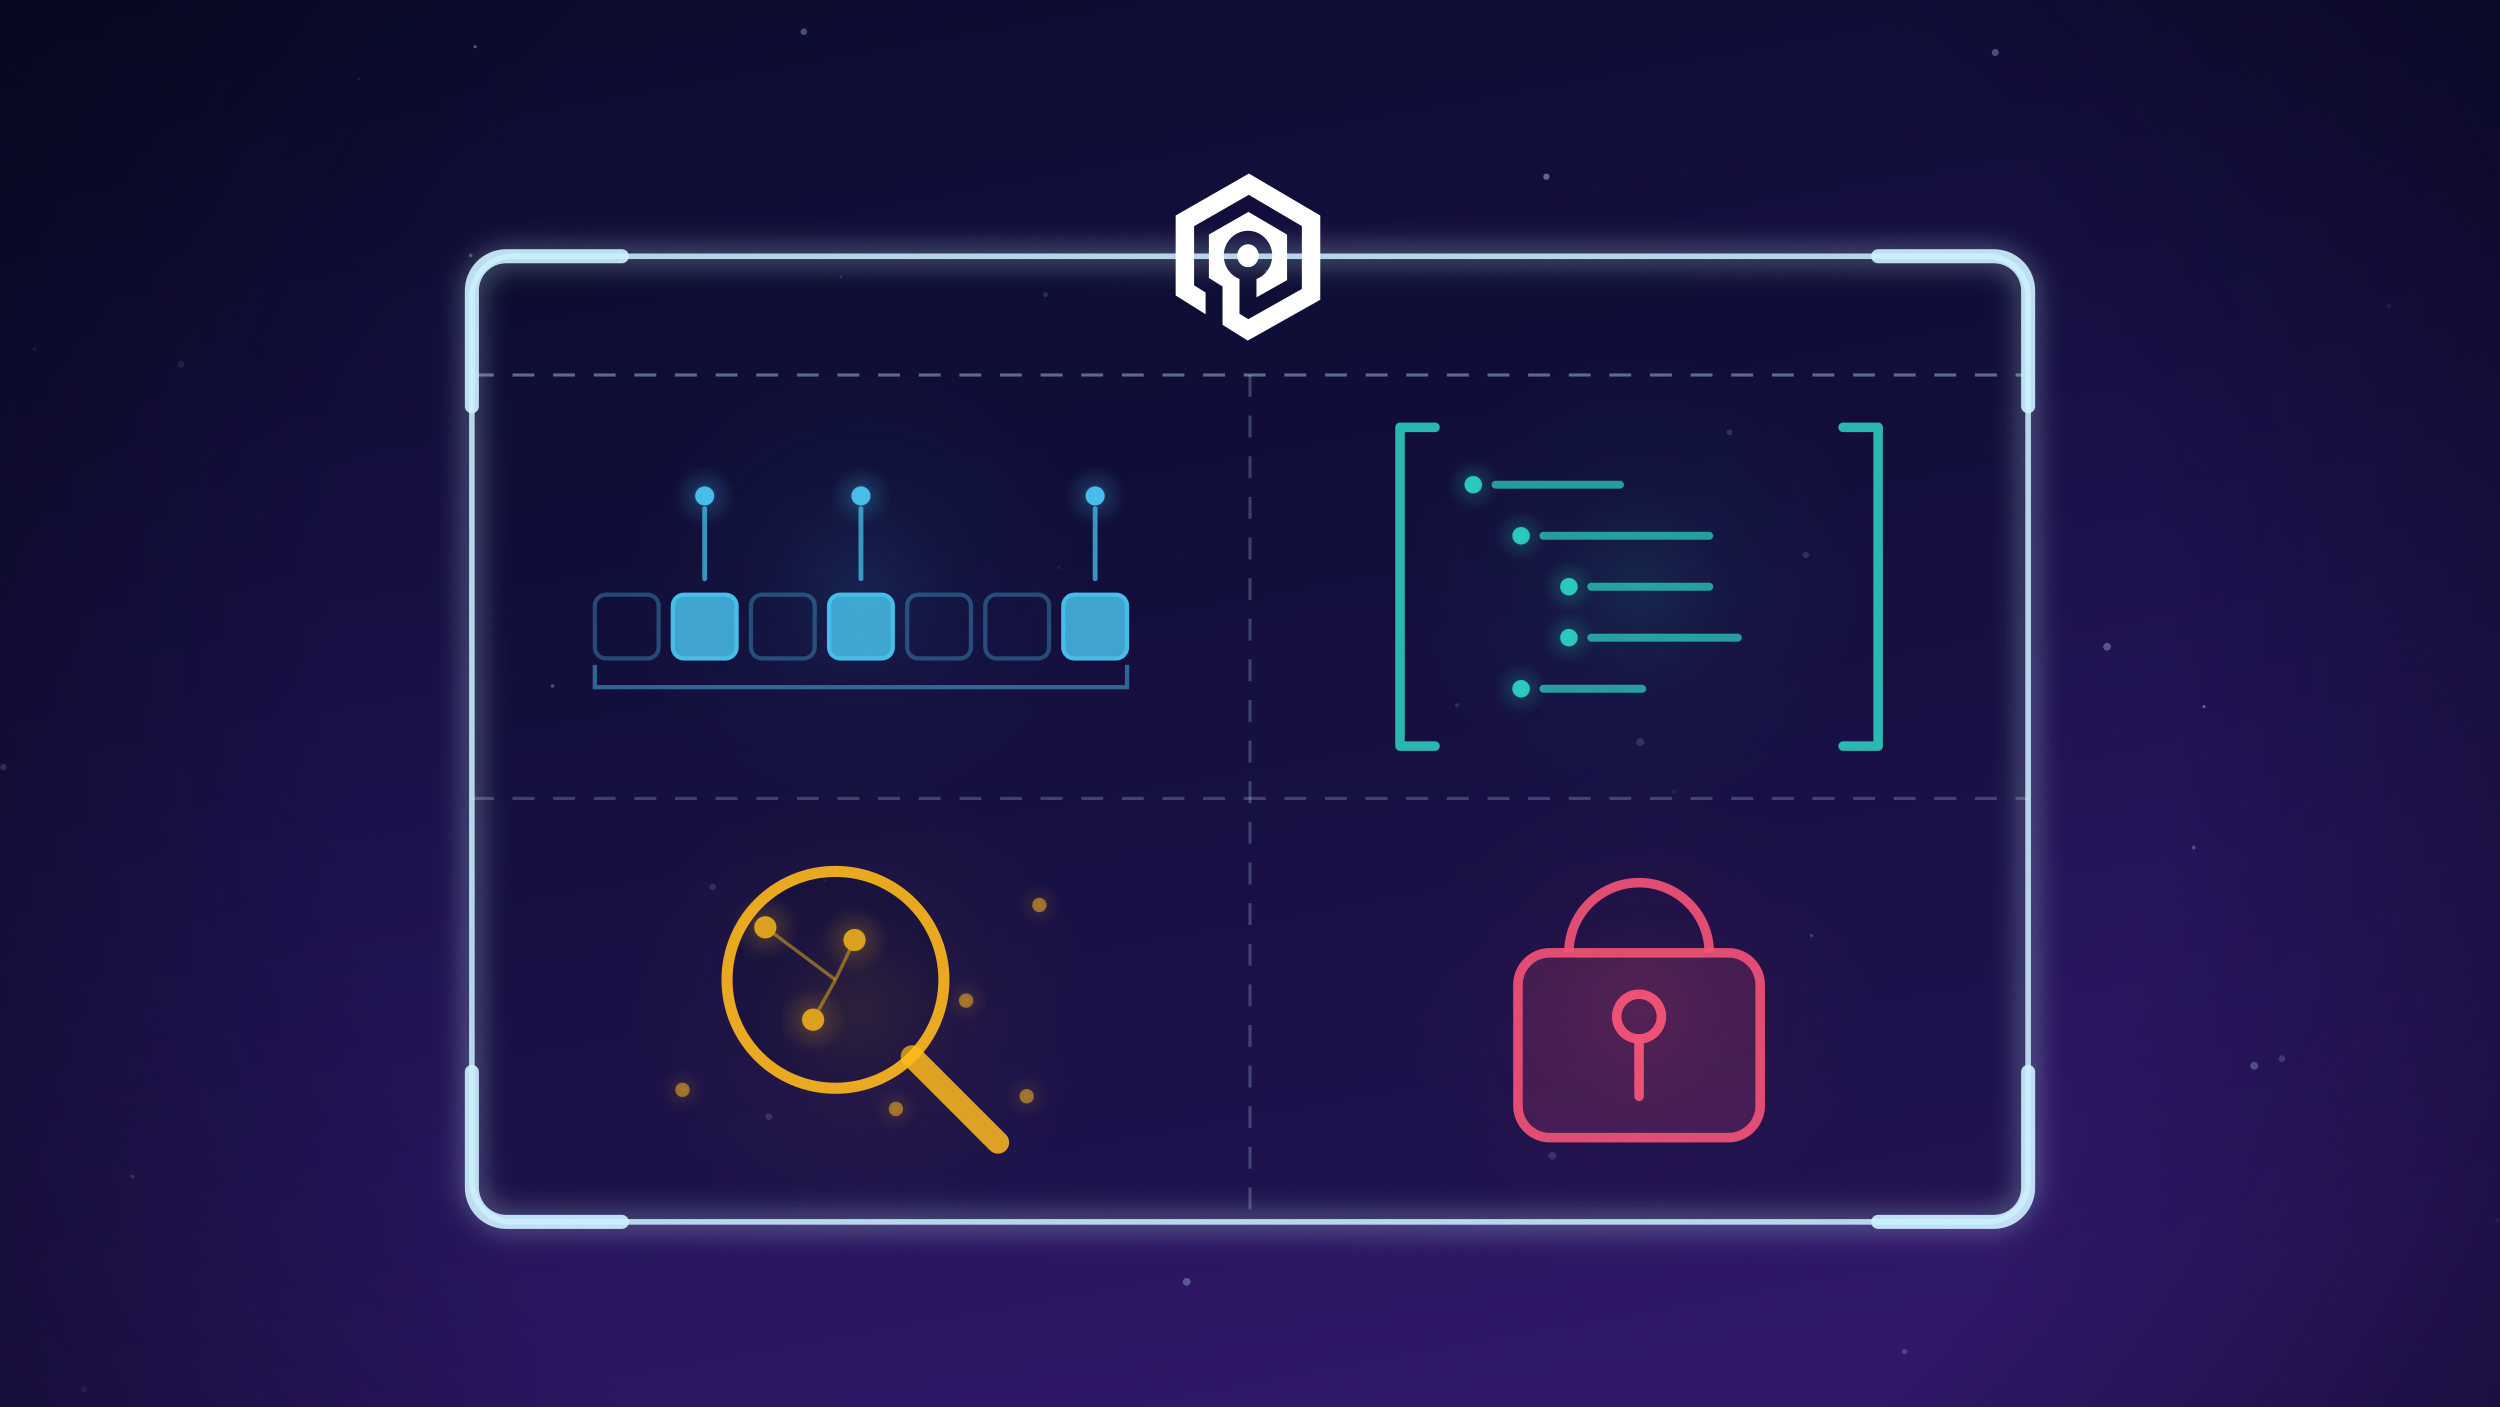
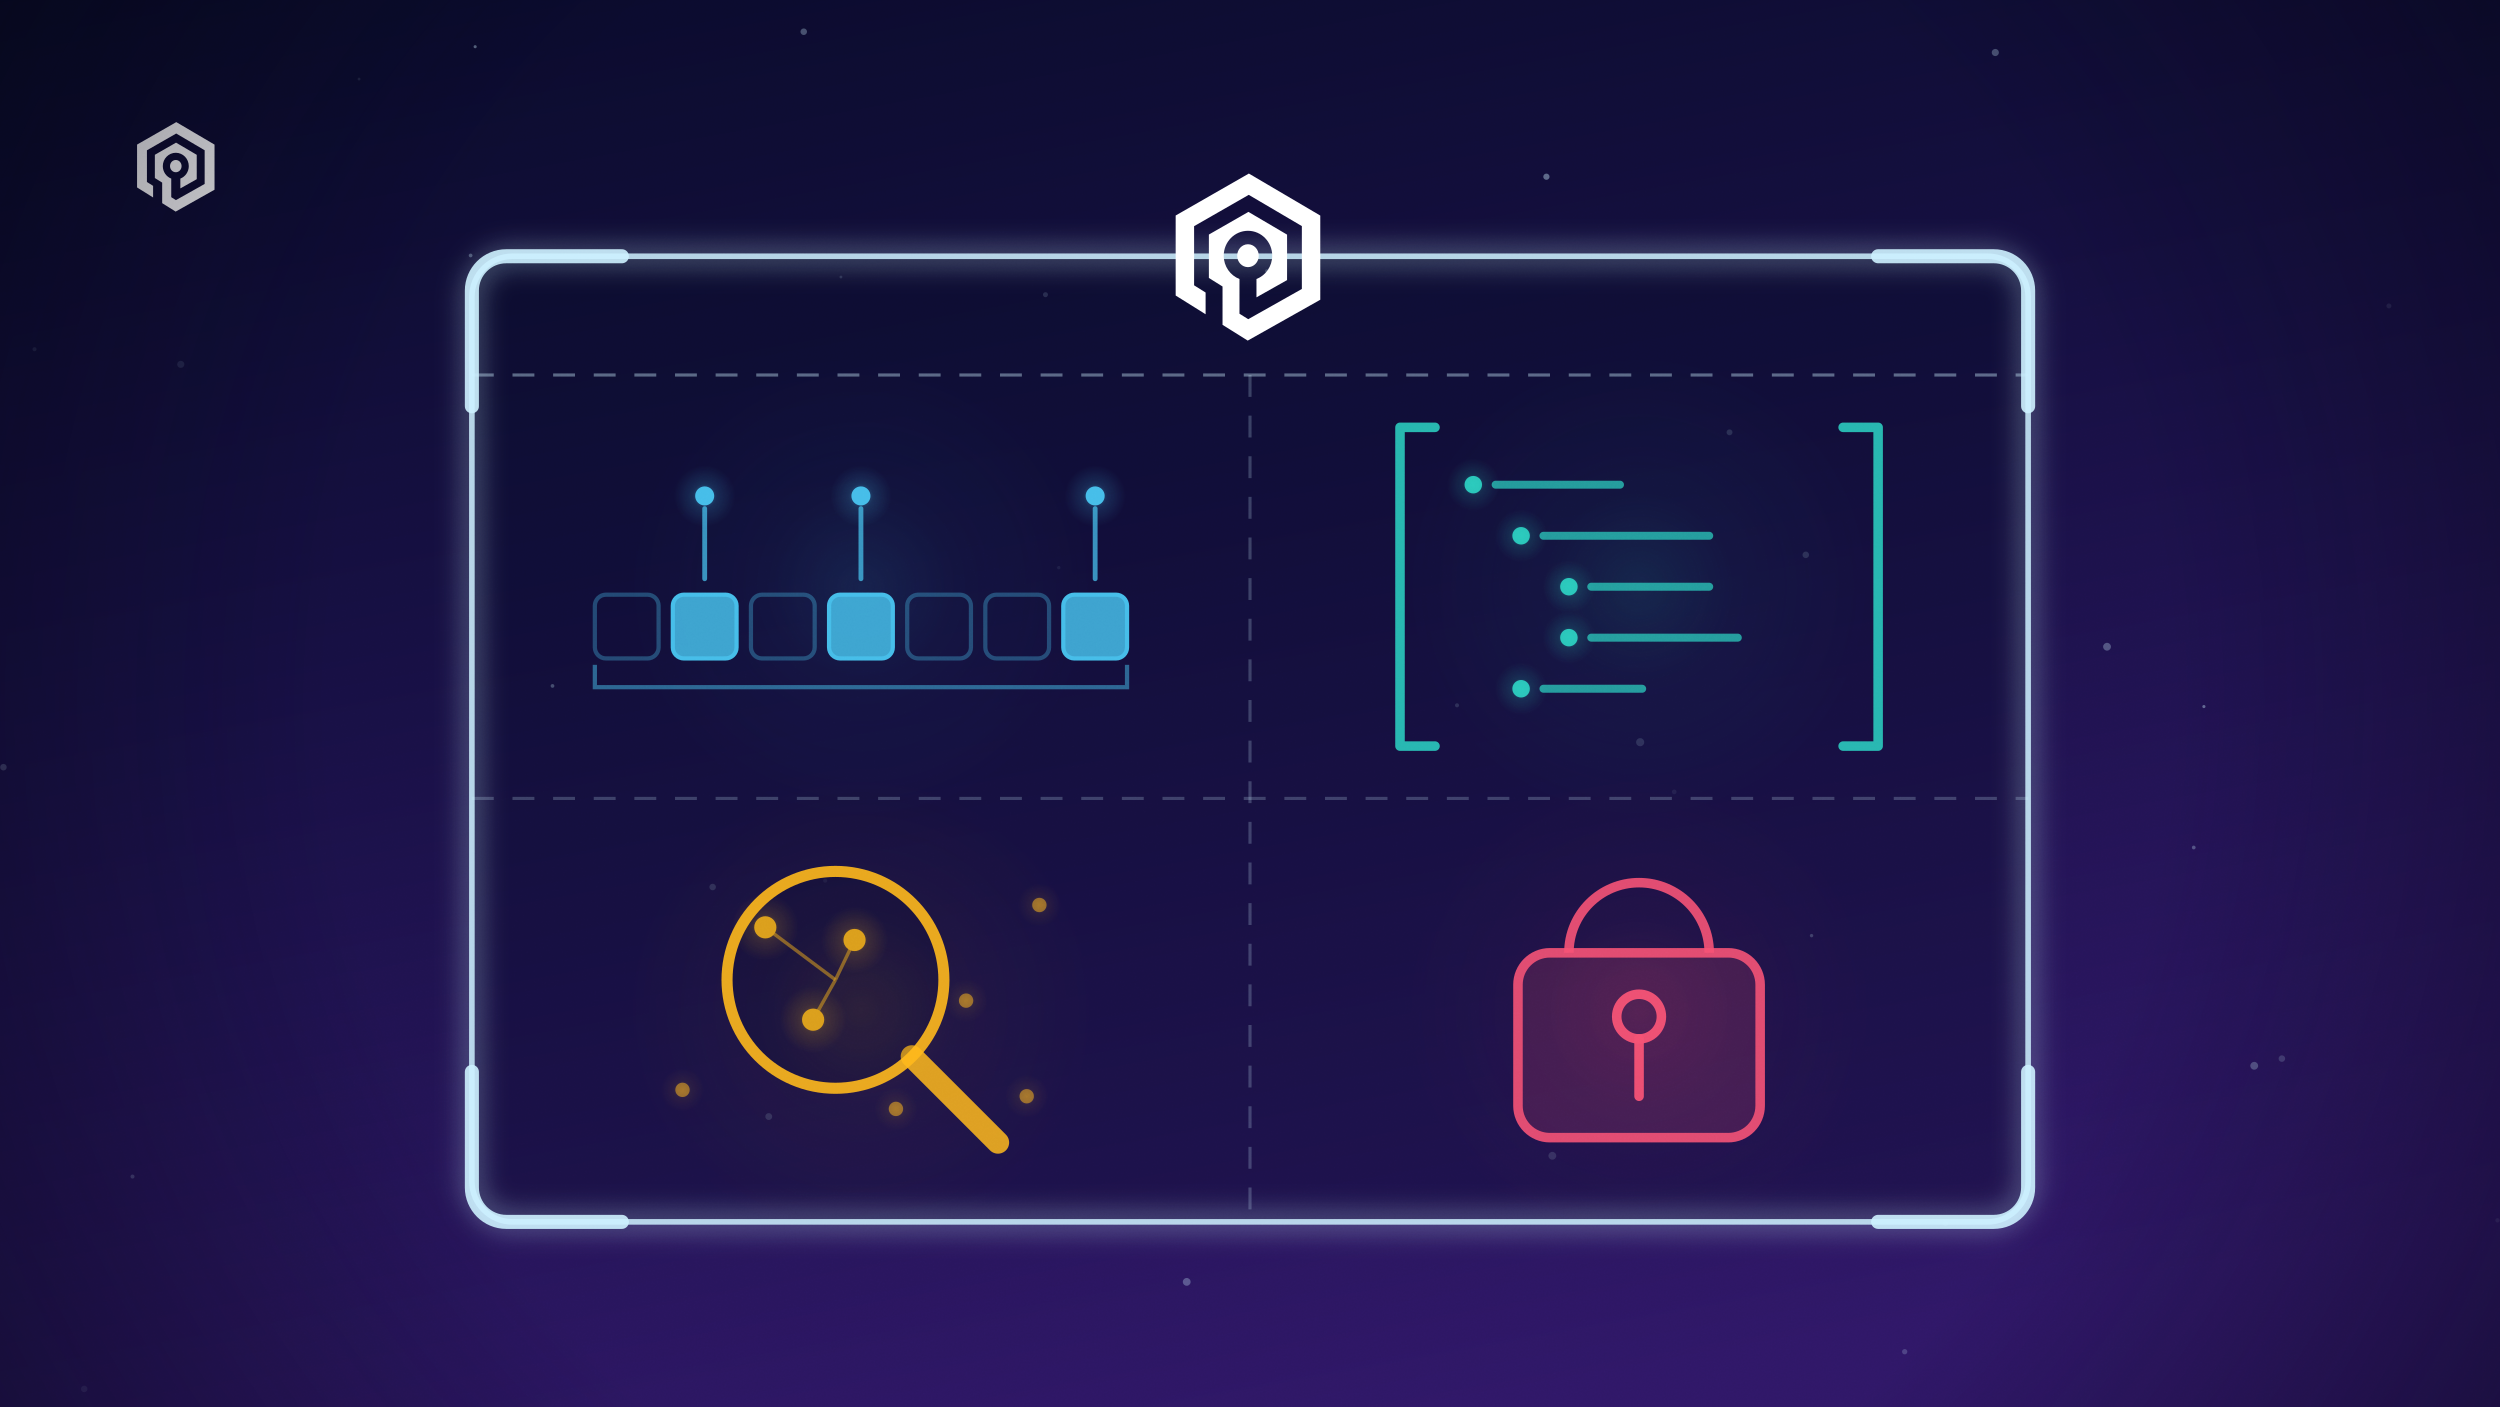
<svg xmlns="http://www.w3.org/2000/svg" width="1920" height="1080" viewBox="160 90 1600 900">
  <defs>
    <linearGradient id="sky" x1="0" y1="0" x2="0.32" y2="1">
      <stop offset="0" stop-color="#060A24" />
      <stop offset="0.48" stop-color="#171043" />
      <stop offset="1" stop-color="#301868" />
    </linearGradient>
    <radialGradient id="focus" gradientUnits="userSpaceOnUse" cx="960" cy="500" r="900">
      <stop offset="0" stop-color="#00A3E0" stop-opacity="0.42" />
      <stop offset="0.35" stop-color="#963CBD" stop-opacity="0.20" />
      <stop offset="1" stop-color="#963CBD" stop-opacity="0" />
    </radialGradient>
    <radialGradient id="vignette" gradientUnits="userSpaceOnUse" cx="960" cy="540" r="1180">
      <stop offset="0.5" stop-color="#03040F" stop-opacity="0" />
      <stop offset="1" stop-color="#03040F" stop-opacity="0.8" />
    </radialGradient>
    <radialGradient id="scrim">
      <stop offset="0" stop-color="#060A24" stop-opacity="0.72" />
      <stop offset="0.6" stop-color="#060A24" stop-opacity="0.45" />
      <stop offset="1" stop-color="#060A24" stop-opacity="0" />
    </radialGradient>
    <filter id="grain" x="0" y="0" width="100%" height="100%">
      <feTurbulence type="fractalNoise" baseFrequency="0.85" numOctaves="4" stitchTiles="stitch" />
      <feColorMatrix type="saturate" values="0" />
    </filter>
    <radialGradient id="h-cyan">
      <stop offset="0" stop-color="#46BDE9" stop-opacity="0.75" />
      <stop offset="0.4" stop-color="#46BDE9" stop-opacity="0.22" />
      <stop offset="1" stop-color="#46BDE9" stop-opacity="0" />
    </radialGradient>
    <radialGradient id="h-ice">
      <stop offset="0" stop-color="#CCF1FF" stop-opacity="0.75" />
      <stop offset="0.4" stop-color="#CCF1FF" stop-opacity="0.22" />
      <stop offset="1" stop-color="#CCF1FF" stop-opacity="0" />
    </radialGradient>
    <radialGradient id="h-mint">
      <stop offset="0" stop-color="#2CD5C4" stop-opacity="0.75" />
      <stop offset="0.4" stop-color="#2CD5C4" stop-opacity="0.22" />
      <stop offset="1" stop-color="#2CD5C4" stop-opacity="0" />
    </radialGradient>
    <radialGradient id="h-coral">
      <stop offset="0" stop-color="#F65275" stop-opacity="0.75" />
      <stop offset="0.4" stop-color="#F65275" stop-opacity="0.22" />
      <stop offset="1" stop-color="#F65275" stop-opacity="0" />
    </radialGradient>
    <radialGradient id="h-violet">
      <stop offset="0" stop-color="#963CBD" stop-opacity="0.75" />
      <stop offset="0.4" stop-color="#963CBD" stop-opacity="0.22" />
      <stop offset="1" stop-color="#963CBD" stop-opacity="0" />
    </radialGradient>
    <radialGradient id="h-gold">
      <stop offset="0" stop-color="#FFB81C" stop-opacity="0.75" />
      <stop offset="0.4" stop-color="#FFB81C" stop-opacity="0.22" />
      <stop offset="1" stop-color="#FFB81C" stop-opacity="0" />
    </radialGradient>
    <filter id="blur3" x="-70%" y="-70%" width="240%" height="240%">
      <feGaussianBlur stdDeviation="3" />
    </filter>
    <filter id="blur8" x="-70%" y="-70%" width="240%" height="240%">
      <feGaussianBlur stdDeviation="8" />
    </filter>
    <filter id="blur18" x="-70%" y="-70%" width="240%" height="240%">
      <feGaussianBlur stdDeviation="18" />
    </filter>
    <filter id="blur40" x="-70%" y="-70%" width="240%" height="240%">
      <feGaussianBlur stdDeviation="40" />
    </filter>
  </defs>
  <rect width="1920" height="1080" fill="url(#sky)" />
  <g>
    <circle cx="1122.4" cy="1057.6" r="1.9" fill="#CCF1FF" opacity="0.3" />
    <circle cx="109.7" cy="501.5" r="2" fill="#CCF1FF" opacity="0.3" />
    <circle cx="1916.3" cy="268.6" r="2.1" fill="#CCF1FF" opacity="0.2" />
    <circle cx="616.1" cy="657.7" r="2.1" fill="#CCF1FF" opacity="0.2" />
    <circle cx="1153.5" cy="829.7" r="2.5" fill="#CCF1FF" opacity="0.2" />
    <circle cx="389.8" cy="140.6" r="0.9" fill="#CCF1FF" opacity="0.1" />
    <circle cx="275.7" cy="323.2" r="2.3" fill="#CCF1FF" opacity="0.1" />
    <circle cx="515" cy="254.7" r="1.1" fill="#CCF1FF" opacity="0.3" />
    <circle cx="698.2" cy="267.3" r="0.9" fill="#CCF1FF" opacity="0.2" />
    <circle cx="182.1" cy="313.5" r="1.3" fill="#CCF1FF" opacity="0.1" />
    <circle cx="1602.7" cy="772.1" r="2.5" fill="#CCF1FF" opacity="0.3" />
    <circle cx="162.2" cy="581" r="2.1" fill="#CCF1FF" opacity="0.2" />
    <circle cx="970.8" cy="263.5" r="1.2" fill="#CCF1FF" opacity="0.3" />
    <circle cx="1508.5" cy="503.9" r="2.5" fill="#CCF1FF" opacity="0.3" />
    <circle cx="75.2" cy="264.9" r="0.9" fill="#CCF1FF" opacity="0.2" />
    <circle cx="1437" cy="123.6" r="2.3" fill="#CCF1FF" opacity="0.3" />
    <circle cx="655.7" cy="22.7" r="1.7" fill="#CCF1FF" opacity="0.3" />
    <circle cx="1919.2" cy="685.1" r="1.3" fill="#CCF1FF" opacity="0.2" />
    <circle cx="1092.5" cy="541.4" r="1.3" fill="#CCF1FF" opacity="0.2" />
    <circle cx="161.1" cy="21.2" r="1.5" fill="#CCF1FF" opacity="0.1" />
    <circle cx="1209.7" cy="565" r="2.6" fill="#CCF1FF" opacity="0.2" />
    <circle cx="1758.4" cy="871" r="1.4" fill="#CCF1FF" opacity="0.1" />
    <circle cx="128.7" cy="37.2" r="2.4" fill="#CCF1FF" opacity="0.3" />
    <circle cx="1231.5" cy="596.8" r="1.5" fill="#CCF1FF" opacity="0.1" />
    <circle cx="652" cy="804.6" r="2.2" fill="#CCF1FF" opacity="0.2" />
    <circle cx="1266.9" cy="366.7" r="1.9" fill="#CCF1FF" opacity="0.2" />
    <circle cx="1688.9" cy="285.8" r="1.6" fill="#CCF1FF" opacity="0.1" />
    <circle cx="348.4" cy="43" r="2.4" fill="#CCF1FF" opacity="0.2" />
    <circle cx="513.6" cy="529" r="1.2" fill="#CCF1FF" opacity="0.4" />
    <circle cx="1315.7" cy="445.1" r="2.1" fill="#CCF1FF" opacity="0.2" />
    <circle cx="1375.1" cy="1006.6" r="1.6" fill="#CCF1FF" opacity="0.1" />
    <circle cx="1788.9" cy="510.1" r="2.6" fill="#CCF1FF" opacity="0.2" />
    <circle cx="688.1" cy="653.6" r="1.3" fill="#CCF1FF" opacity="0.1" />
    <circle cx="1149.7" cy="203.1" r="2" fill="#CCF1FF" opacity="0.4" />
    <circle cx="464.1" cy="119.9" r="1" fill="#CCF1FF" opacity="0.4" />
    <circle cx="1620.4" cy="767.5" r="2.1" fill="#CCF1FF" opacity="0.2" />
    <circle cx="1339.5" cy="16.3" r="1.7" fill="#CCF1FF" opacity="0.1" />
    <circle cx="1872.6" cy="565.2" r="2" fill="#CCF1FF" opacity="0.2" />
    <circle cx="674.4" cy="110.3" r="2.1" fill="#CCF1FF" opacity="0.3" />
    <circle cx="919.5" cy="910.4" r="2.5" fill="#CCF1FF" opacity="0.3" />
    <circle cx="1319.4" cy="688.8" r="1.1" fill="#CCF1FF" opacity="0.3" />
    <circle cx="1545.6" cy="71.6" r="0.8" fill="#CCF1FF" opacity="0.3" />
    <circle cx="213.9" cy="978.9" r="2.1" fill="#CCF1FF" opacity="0.1" />
    <circle cx="461.2" cy="253.5" r="1.2" fill="#CCF1FF" opacity="0.3" />
    <circle cx="1398.5" cy="71.6" r="1.4" fill="#CCF1FF" opacity="0.4" />
    <circle cx="1405.1" cy="872.8" r="1.8" fill="#CCF1FF" opacity="0.3" />
    <circle cx="244.8" cy="843" r="1.3" fill="#CCF1FF" opacity="0.2" />
    <circle cx="1564" cy="632.4" r="1.2" fill="#CCF1FF" opacity="0.3" />
    <circle cx="108.3" cy="336.6" r="2.2" fill="#CCF1FF" opacity="0.4" />
    <circle cx="829.1" cy="278.6" r="1.6" fill="#CCF1FF" opacity="0.2" />
    <circle cx="51.9" cy="553.4" r="1.9" fill="#CCF1FF" opacity="0.3" />
    <circle cx="1379" cy="955.1" r="1.7" fill="#CCF1FF" opacity="0.2" />
    <circle cx="435.1" cy="58" r="1.4" fill="#CCF1FF" opacity="0.2" />
    <circle cx="837.6" cy="453.3" r="1.1" fill="#CCF1FF" opacity="0.1" />
    <circle cx="1570.5" cy="542.2" r="1" fill="#CCF1FF" opacity="0.4" />
  </g>
  <circle cx="711" cy="465.5" r="150" fill="url(#h-cyan)" opacity="0.22" />
  <circle cx="1209" cy="465.5" r="150" fill="url(#h-mint)" opacity="0.22" />
  <circle cx="711" cy="736.5" r="150" fill="url(#h-gold)" opacity="0.22" />
  <circle cx="1209" cy="736.5" r="150" fill="url(#h-coral)" opacity="0.22" />
  <rect x="462" y="254" width="996" height="618" rx="26" fill="#060A24" fill-opacity="0.3" />
  <g>
    <rect x="540.7" y="470.6" width="40.8" height="40.8" rx="7.1" fill="#46BDE9" fill-opacity="0" stroke="#46BDE9" stroke-width="2.7" opacity="0.34" />
    <rect x="590.6" y="470.6" width="40.8" height="40.8" rx="7.1" fill="#46BDE9" fill-opacity="0.85" stroke="#46BDE9" stroke-width="2.7" opacity="1" />
    <rect x="640.6" y="470.6" width="40.8" height="40.8" rx="7.1" fill="#46BDE9" fill-opacity="0" stroke="#46BDE9" stroke-width="2.7" opacity="0.34" />
    <rect x="690.6" y="470.6" width="40.8" height="40.8" rx="7.1" fill="#46BDE9" fill-opacity="0.85" stroke="#46BDE9" stroke-width="2.7" opacity="1" />
    <rect x="740.6" y="470.6" width="40.8" height="40.8" rx="7.1" fill="#46BDE9" fill-opacity="0" stroke="#46BDE9" stroke-width="2.7" opacity="0.34" />
    <rect x="790.6" y="470.6" width="40.8" height="40.8" rx="7.1" fill="#46BDE9" fill-opacity="0" stroke="#46BDE9" stroke-width="2.7" opacity="0.34" />
    <rect x="840.5" y="470.6" width="40.8" height="40.8" rx="7.1" fill="#46BDE9" fill-opacity="0.85" stroke="#46BDE9" stroke-width="2.7" opacity="1" />
    <line x1="611" y1="415.5" x2="611" y2="460.4" stroke="#46BDE9" stroke-width="3.1" stroke-linecap="round" opacity="0.75" />
    <circle cx="611" cy="407.4" r="19.6" fill="url(#h-cyan)" opacity="0.7" />
    <circle cx="611" cy="407.4" r="6.1" fill="#46BDE9" opacity="1" />
    <line x1="711" y1="415.5" x2="711" y2="460.4" stroke="#46BDE9" stroke-width="3.1" stroke-linecap="round" opacity="0.75" />
    <circle cx="711" cy="407.4" r="19.6" fill="url(#h-cyan)" opacity="0.7" />
    <circle cx="711" cy="407.4" r="6.1" fill="#46BDE9" opacity="1" />
    <line x1="860.9" y1="415.5" x2="860.9" y2="460.4" stroke="#46BDE9" stroke-width="3.1" stroke-linecap="round" opacity="0.75" />
    <circle cx="860.9" cy="407.4" r="19.6" fill="url(#h-cyan)" opacity="0.7" />
    <circle cx="860.9" cy="407.4" r="6.1" fill="#46BDE9" opacity="1" />
    <path d="M 540.7 515.5 L 540.7 529.8 L 881.3 529.8 L 881.3 515.5" fill="none" stroke="#46BDE9" stroke-width="2.7" opacity="0.5" />
    <path d="M 1078.4 363.5 L 1056 363.5 L 1056 567.5 L 1078.4 567.5" fill="none" stroke="#2CD5C4" stroke-width="6.1" stroke-linecap="round" stroke-linejoin="round" opacity="0.85" />
    <path d="M 1339.6 363.5 L 1362 363.5 L 1362 567.5 L 1339.6 567.5" fill="none" stroke="#2CD5C4" stroke-width="6.1" stroke-linecap="round" stroke-linejoin="round" opacity="0.85" />
    <line x1="1117.2" y1="400.2" x2="1196.8" y2="400.2" stroke="#2CD5C4" stroke-width="5.1" stroke-linecap="round" opacity="0.7" />
    <circle cx="1102.9" cy="400.2" r="16.8" fill="url(#h-mint)" opacity="0.6" />
    <circle cx="1102.9" cy="400.2" r="5.6" fill="#2CD5C4" opacity="0.9" />
    <line x1="1147.8" y1="432.9" x2="1253.9" y2="432.9" stroke="#2CD5C4" stroke-width="5.1" stroke-linecap="round" opacity="0.7" />
    <circle cx="1133.5" cy="432.9" r="16.8" fill="url(#h-mint)" opacity="0.6" />
    <circle cx="1133.5" cy="432.9" r="5.6" fill="#2CD5C4" opacity="0.9" />
    <line x1="1178.4" y1="465.5" x2="1253.9" y2="465.5" stroke="#2CD5C4" stroke-width="5.1" stroke-linecap="round" opacity="0.7" />
    <circle cx="1164.1" cy="465.5" r="16.8" fill="url(#h-mint)" opacity="0.6" />
    <circle cx="1164.1" cy="465.5" r="5.6" fill="#2CD5C4" opacity="0.9" />
    <line x1="1178.4" y1="498.1" x2="1272.2" y2="498.1" stroke="#2CD5C4" stroke-width="5.1" stroke-linecap="round" opacity="0.7" />
    <circle cx="1164.1" cy="498.1" r="16.8" fill="url(#h-mint)" opacity="0.6" />
    <circle cx="1164.1" cy="498.1" r="5.6" fill="#2CD5C4" opacity="0.9" />
    <line x1="1147.8" y1="530.8" x2="1211" y2="530.8" stroke="#2CD5C4" stroke-width="5.1" stroke-linecap="round" opacity="0.7" />
    <circle cx="1133.5" cy="530.8" r="16.8" fill="url(#h-mint)" opacity="0.6" />
    <circle cx="1133.5" cy="530.8" r="5.6" fill="#2CD5C4" opacity="0.9" />
    <circle cx="596.8" cy="787.5" r="13.8" fill="url(#h-gold)" opacity="0.3" />
    <circle cx="596.8" cy="787.5" r="4.6" fill="#FFB81C" opacity="0.5" />
    <line x1="694.7" y1="717.1" x2="649.8" y2="683.5" stroke="#FFB81C" stroke-width="2.2" opacity="0.55" />
    <circle cx="649.8" cy="683.5" r="21.4" fill="url(#h-gold)" opacity="0.7" />
    <circle cx="649.8" cy="683.5" r="7.1" fill="#FFB81C" opacity="1" />
    <line x1="694.7" y1="717.1" x2="680.4" y2="742.6" stroke="#FFB81C" stroke-width="2.2" opacity="0.55" />
    <circle cx="680.4" cy="742.6" r="21.4" fill="url(#h-gold)" opacity="0.7" />
    <circle cx="680.4" cy="742.6" r="7.1" fill="#FFB81C" opacity="1" />
    <line x1="694.7" y1="717.1" x2="706.9" y2="691.6" stroke="#FFB81C" stroke-width="2.2" opacity="0.55" />
    <circle cx="706.9" cy="691.6" r="21.4" fill="url(#h-gold)" opacity="0.7" />
    <circle cx="706.9" cy="691.6" r="7.1" fill="#FFB81C" opacity="1" />
    <circle cx="733.4" cy="799.7" r="13.8" fill="url(#h-gold)" opacity="0.3" />
    <circle cx="733.4" cy="799.7" r="4.6" fill="#FFB81C" opacity="0.5" />
    <circle cx="778.3" cy="730.4" r="13.8" fill="url(#h-gold)" opacity="0.3" />
    <circle cx="778.3" cy="730.4" r="4.6" fill="#FFB81C" opacity="0.5" />
    <circle cx="817.1" cy="791.6" r="13.8" fill="url(#h-gold)" opacity="0.3" />
    <circle cx="817.1" cy="791.6" r="4.6" fill="#FFB81C" opacity="0.5" />
    <circle cx="825.2" cy="669.2" r="13.8" fill="url(#h-gold)" opacity="0.3" />
    <circle cx="825.2" cy="669.2" r="4.6" fill="#FFB81C" opacity="0.5" />
    <line x1="743.6" y1="766.1" x2="798.7" y2="821.2" stroke="#FFB81C" stroke-width="14.3" stroke-linecap="round" opacity="0.85" />
    <circle cx="694.7" cy="717.1" r="69.4" fill="#060A24" fill-opacity="0.16" stroke="#FFB81C" stroke-width="7.1" opacity="0.9" />
    <path d="M 1164.1 699.8 A 44.9 44.9 0 0 1 1253.9 699.8" fill="none" stroke="#F65275" stroke-width="6.1" opacity="0.9" />
    <rect x="1131.5" y="699.8" width="155" height="118.3" rx="20.4" fill="#F65275" fill-opacity="0.18" stroke="#F65275" stroke-width="6.1" opacity="0.9" />
    <circle cx="1209" cy="740.6" r="14.3" fill="none" stroke="#F65275" stroke-width="6.1" opacity="0.95" />
    <line x1="1209" y1="754.9" x2="1209" y2="791.6" stroke="#F65275" stroke-width="6.1" stroke-linecap="round" opacity="0.95" />
  </g>
  <rect x="462" y="254" width="996" height="618" rx="26" fill="none" stroke="#CCF1FF" stroke-width="14" opacity="0.28" filter="url(#blur8)" />
  <rect x="462" y="254" width="996" height="618" rx="26" fill="none" stroke="#CCF1FF" stroke-width="3.6" opacity="0.85" />
  <line x1="462" y1="330" x2="1458" y2="330" stroke="#CCF1FF" stroke-width="2" stroke-dasharray="14 12" opacity="0.4" />
  <line x1="960" y1="330" x2="960" y2="872" stroke="#CCF1FF" stroke-width="2" stroke-dasharray="14 12" opacity="0.22" />
  <line x1="462" y1="601" x2="1458" y2="601" stroke="#CCF1FF" stroke-width="2" stroke-dasharray="14 12" opacity="0.22" />
  <g>
    <path d="M 558 254 L 484 254 A 22 22 0 0 0 462 276 L 462 350" fill="none" stroke="#CCF1FF" stroke-width="9" stroke-linecap="round" opacity="0.9" />
    <path d="M 1362 254 L 1436 254 A 22 22 0 0 1 1458 276 L 1458 350" fill="none" stroke="#CCF1FF" stroke-width="9" stroke-linecap="round" opacity="0.9" />
    <path d="M 558 872 L 484 872 A 22 22 0 0 1 462 850 L 462 776" fill="none" stroke="#CCF1FF" stroke-width="9" stroke-linecap="round" opacity="0.9" />
    <path d="M 1362 872 L 1436 872 A 22 22 0 0 0 1458 850 L 1458 776" fill="none" stroke="#CCF1FF" stroke-width="9" stroke-linecap="round" opacity="0.9" />
  </g>
  <g>
    <g transform="translate(910.9 198) scale(1.5342)">
      <path d="M 13.482 60.695 L 0.998 52.884 L 0.998 19.503 L 31.528 2.001 L 61.318 19.532 L 61.318 54.645 L 31.055 71.689 L 20.548 65.116 L 20.548 51.041 L 20.548 49.12 L 14.852 45.556 L 14.852 27.453 L 31.346 17.997 L 47.464 27.482 L 47.464 46.451 L 34.703 53.638 L 34.703 45.999 C 38.529 44.526 41.274 40.739 41.274 36.27 C 41.274 30.511 36.713 25.884 31.158 25.884 C 25.603 25.884 21.042 30.511 21.042 36.27 C 21.042 40.739 23.787 44.526 27.612 45.999 L 27.612 60.474 L 31.261 62.756 L 53.635 50.155 L 53.635 23.925 L 31.477 10.885 L 8.681 23.954 L 8.681 48.629 L 13.482 51.633 L 13.482 60.695 Z M 31.158 31.498 C 33.672 31.498 35.66 33.664 35.66 36.27 C 35.66 38.877 33.672 41.043 31.158 41.043 C 28.644 41.043 26.656 38.877 26.656 36.27 C 26.656 33.664 28.644 31.498 31.158 31.498 Z" fill="#FFFFFF" fill-rule="evenodd" />
    </g>
  </g>
+   <g opacity="0.92">
+     <g transform="translate(246.9 166.5) scale(0.8219)">
+       <path d="M 13.482 60.695 L 0.998 52.884 L 0.998 19.503 L 31.528 2.001 L 61.318 19.532 L 61.318 54.645 L 31.055 71.689 L 20.548 65.116 L 20.548 51.041 L 20.548 49.12 L 14.852 45.556 L 14.852 27.453 L 31.346 17.997 L 47.464 27.482 L 47.464 46.451 L 34.703 53.638 L 34.703 45.999 C 38.529 44.526 41.274 40.739 41.274 36.27 C 41.274 30.511 36.713 25.884 31.158 25.884 C 25.603 25.884 21.042 30.511 21.042 36.27 C 21.042 40.739 23.787 44.526 27.612 45.999 L 27.612 60.474 L 31.261 62.756 L 53.635 50.155 L 53.635 23.925 L 31.477 10.885 L 8.681 23.954 L 8.681 48.629 L 13.482 51.633 L 13.482 60.695 Z M 31.158 31.498 C 33.672 31.498 35.66 33.664 35.66 36.27 C 35.66 38.877 33.672 41.043 31.158 41.043 C 28.644 41.043 26.656 38.877 26.656 36.27 C 26.656 33.664 28.644 31.498 31.158 31.498 Z" fill="#FFFFFF" fill-rule="evenodd" />
+     </g>
+   </g>
  <rect width="1920" height="1080" fill="url(#vignette)" />
  <rect width="1920" height="1080" filter="url(#grain)" opacity="0.055" style="mix-blend-mode:overlay" />
</svg>
